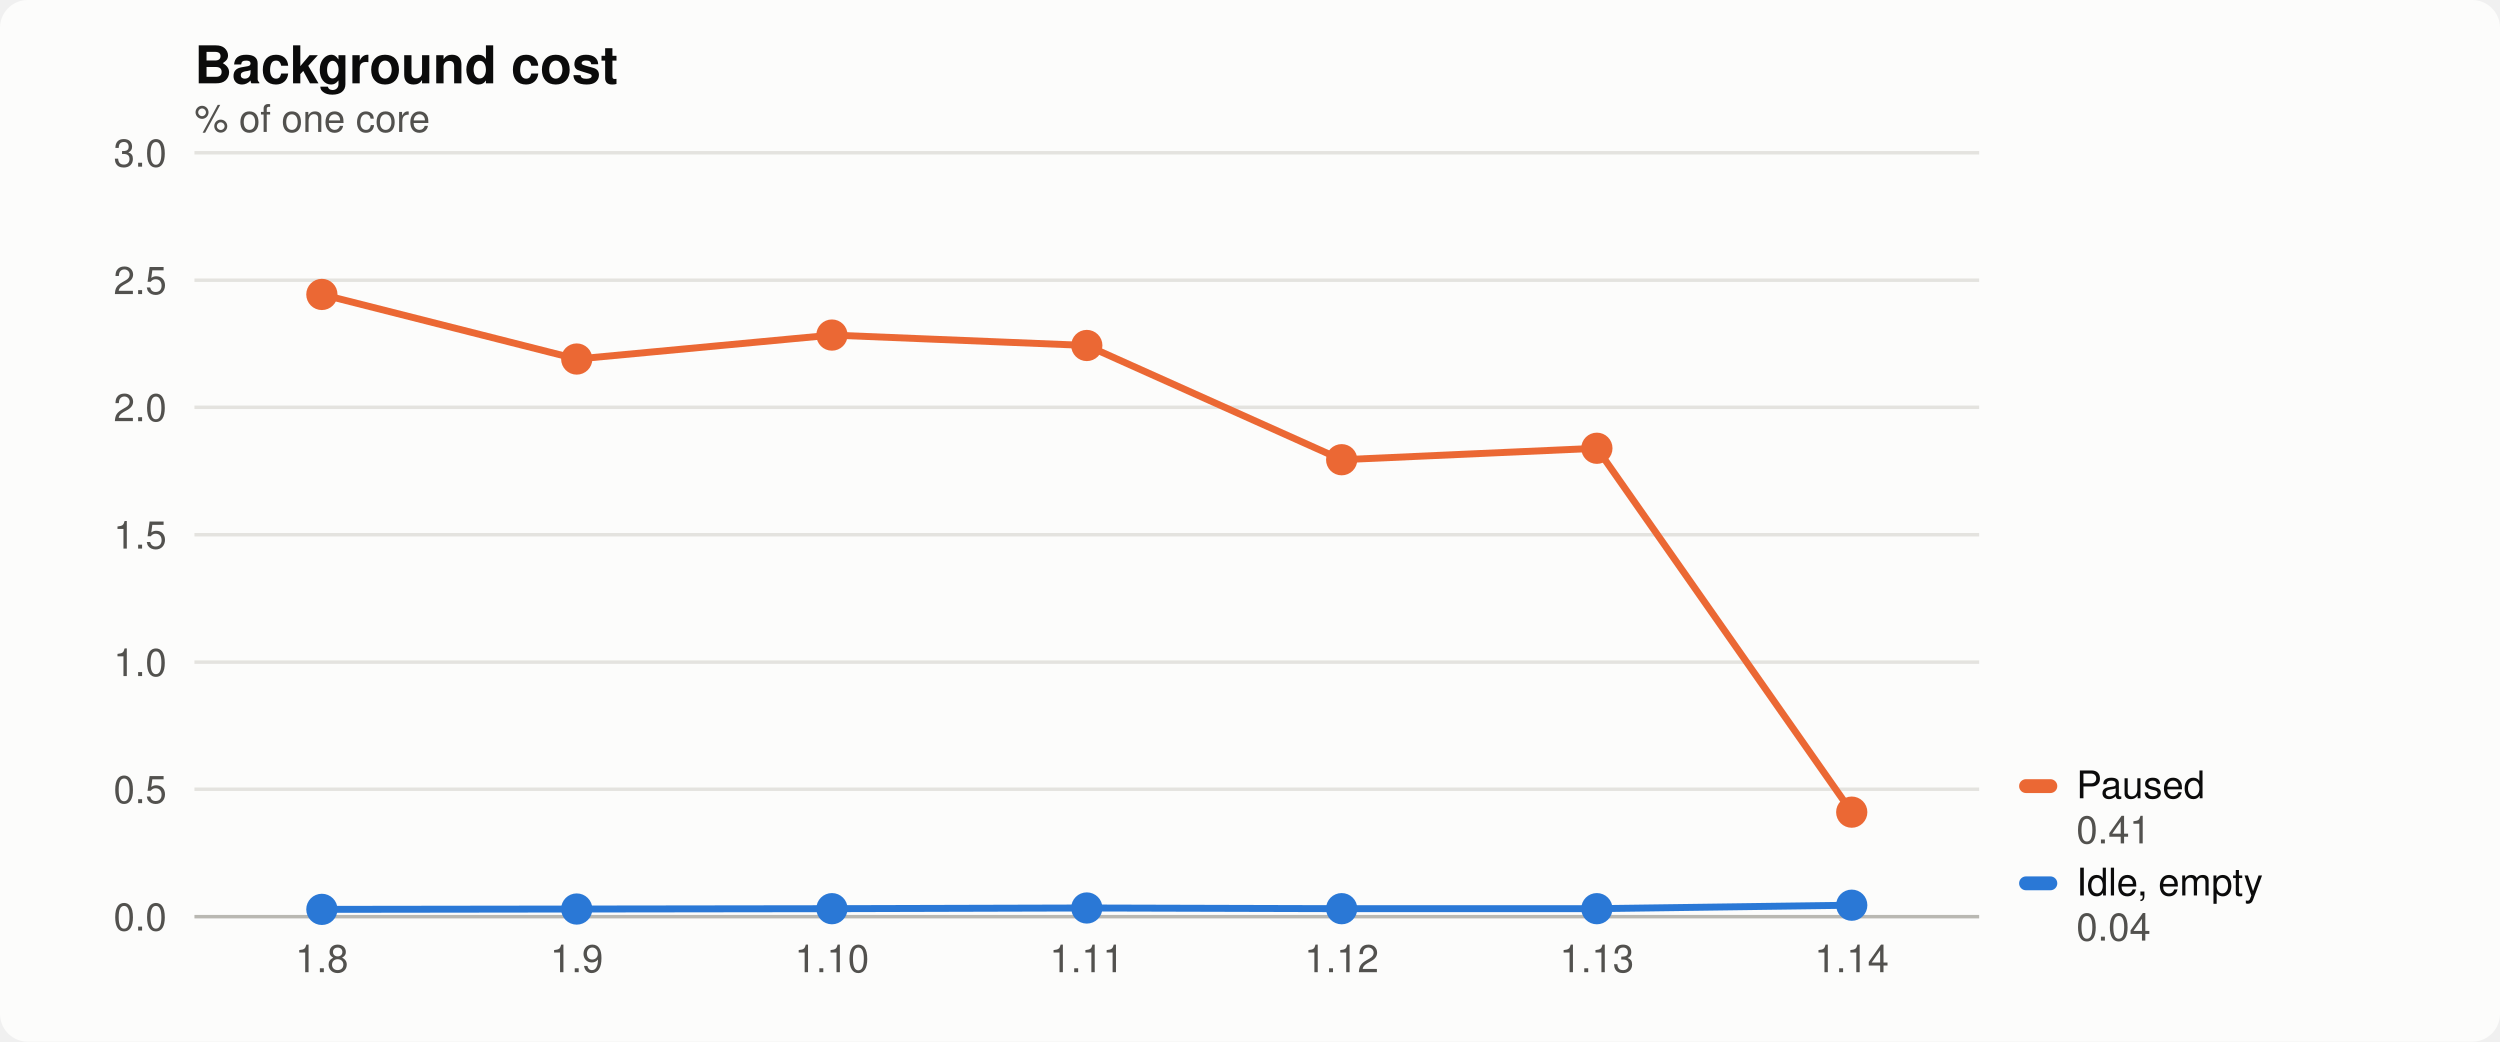
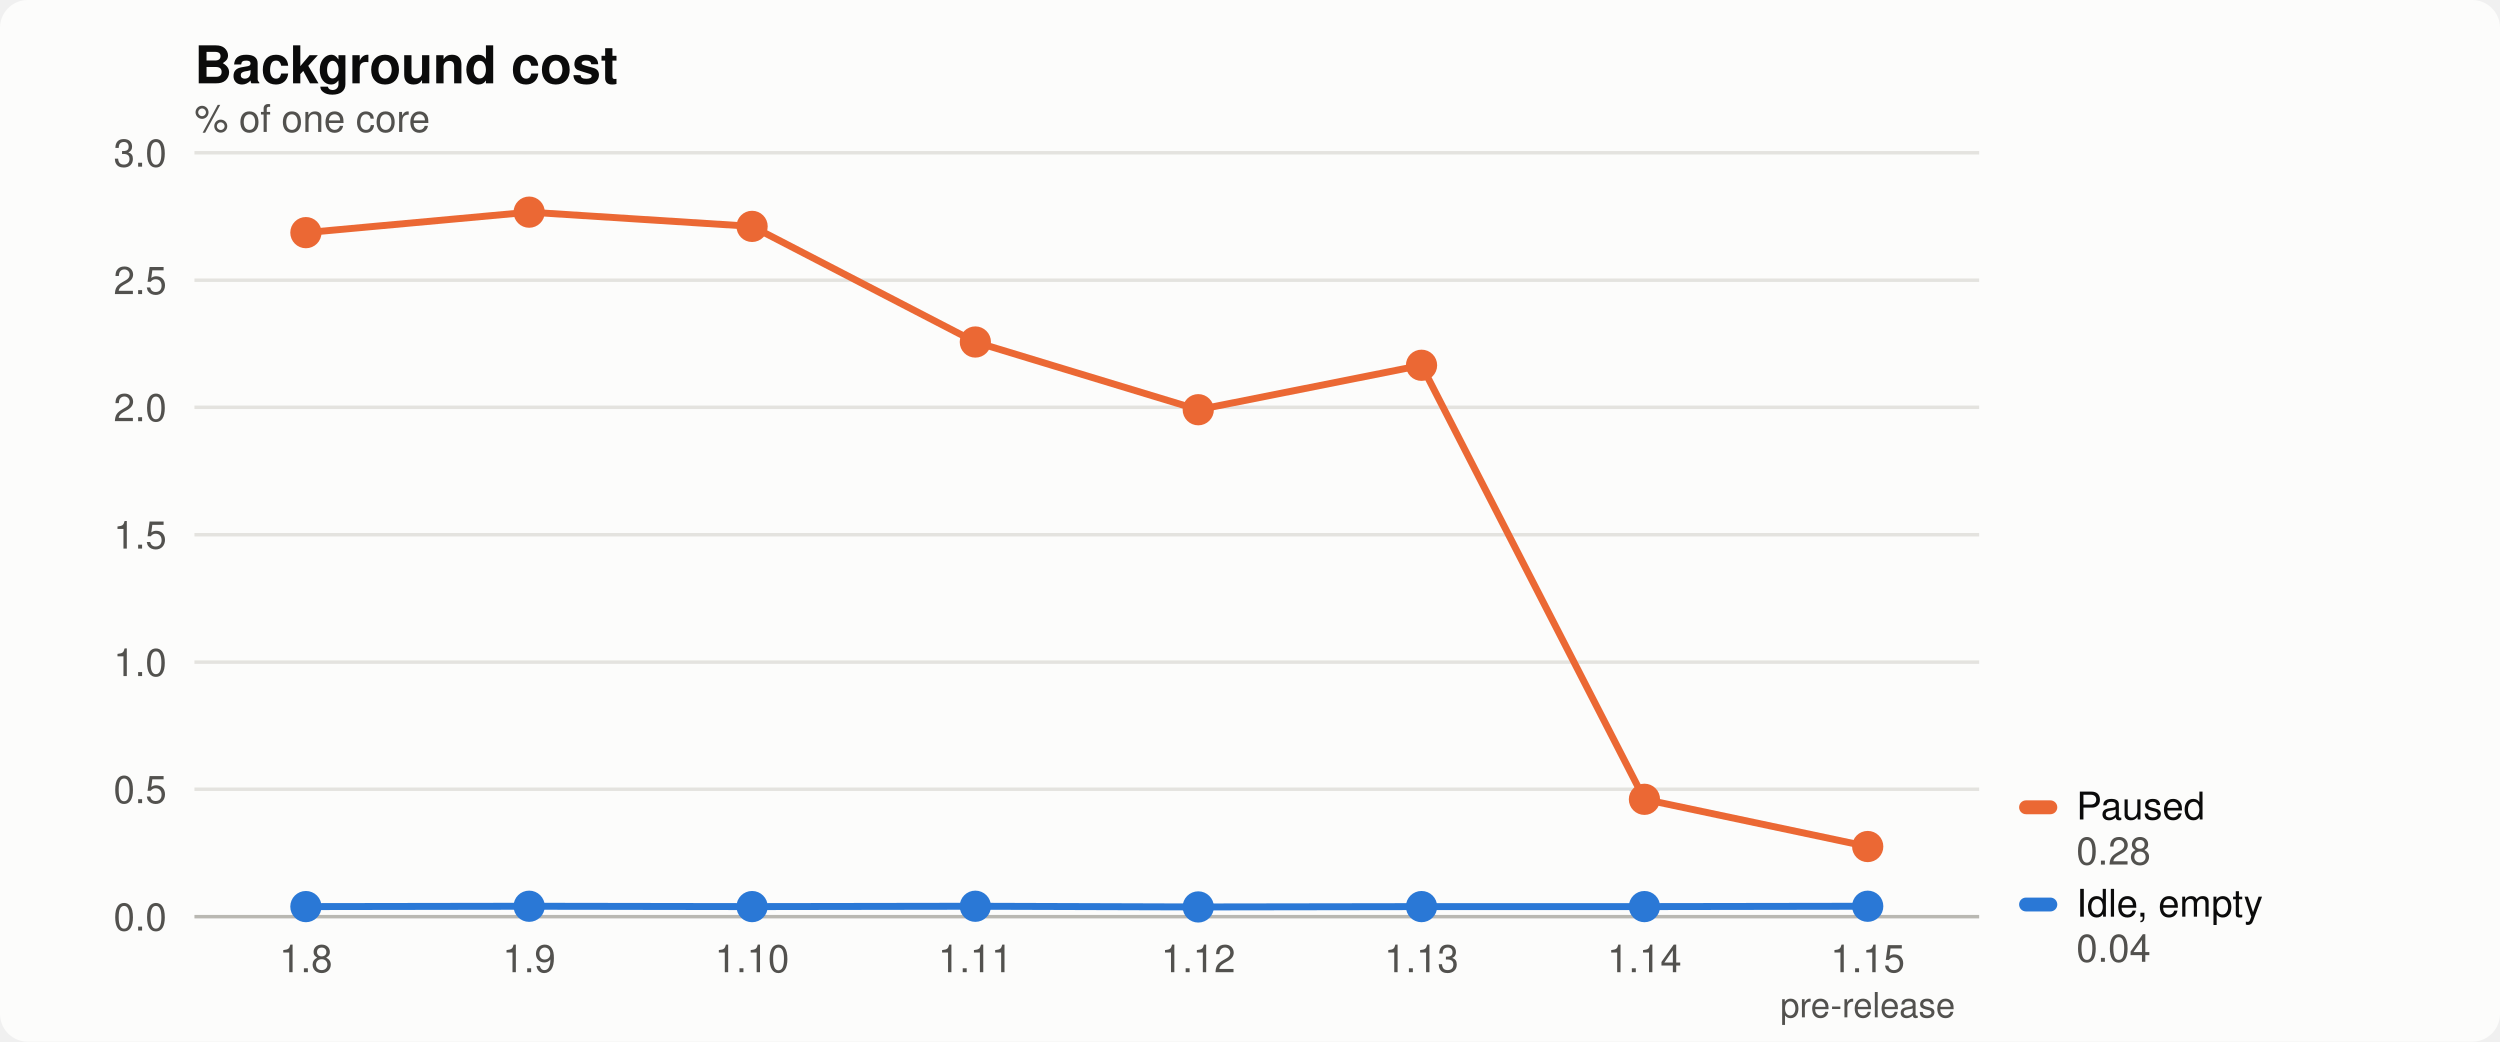
<svg xmlns="http://www.w3.org/2000/svg" viewBox="0 0 720 300" width="720" height="300" font-family="-apple-system,BlinkMacSystemFont,Segoe UI,Helvetica,Arial,sans-serif" role="img" aria-label="Background cost">
  <style>.bg{fill:#fcfcfb}.t{fill:#0b0b0b}.m{fill:#52514e}.g{stroke:#e4e3df}.a{stroke:#b9b8b2}.s0{stroke:#2a78d6;fill:#2a78d6}.s1{stroke:#eb6834;fill:#eb6834}.s2{stroke:#1baf7a;fill:#1baf7a}.s3{stroke:#eda100;fill:#eda100}@media (prefers-color-scheme:dark){.bg{fill:#1a1a19}.t{fill:#ffffff}.m{fill:#c3c2b7}.g{stroke:#2f2f2d}.a{stroke:#555550}.s0{stroke:#3987e5;fill:#3987e5}.s1{stroke:#d95926;fill:#d95926}.s2{stroke:#199e70;fill:#199e70}.s3{stroke:#c98500;fill:#c98500}}.l{fill:none;stroke-width:2;stroke-linejoin:round;stroke-linecap:round}</style>
  <rect class="bg" width="720" height="300" rx="8" />
  <text class="t" x="56" y="24" font-size="15" font-weight="600">Background cost</text>
  <text class="m" x="56" y="38" font-size="11">% of one core</text>
  <line class="a" x1="56" x2="570" y1="264.0" y2="264.0" />
  <text class="m" x="48" y="268.0" font-size="11" text-anchor="end">0.0</text>
  <line class="g" x1="56" x2="570" y1="227.3" y2="227.3" />
  <text class="m" x="48" y="231.3" font-size="11" text-anchor="end">0.5</text>
  <line class="g" x1="56" x2="570" y1="190.7" y2="190.7" />
  <text class="m" x="48" y="194.7" font-size="11" text-anchor="end">1.0</text>
  <line class="g" x1="56" x2="570" y1="154.0" y2="154.0" />
  <text class="m" x="48" y="158.0" font-size="11" text-anchor="end">1.5</text>
  <line class="g" x1="56" x2="570" y1="117.3" y2="117.3" />
  <text class="m" x="48" y="121.3" font-size="11" text-anchor="end">2.0</text>
  <line class="g" x1="56" x2="570" y1="80.7" y2="80.7" />
  <text class="m" x="48" y="84.7" font-size="11" text-anchor="end">2.5</text>
  <line class="g" x1="56" x2="570" y1="44.0" y2="44.0" />
  <text class="m" x="48" y="48.0" font-size="11" text-anchor="end">3.0</text>
-   <text class="m" x="92.7" y="280" font-size="11" text-anchor="middle">1.8</text>
-   <text class="m" x="166.1" y="280" font-size="11" text-anchor="middle">1.9</text>
-   <text class="m" x="239.6" y="280" font-size="11" text-anchor="middle">1.10</text>
-   <text class="m" x="313.0" y="280" font-size="11" text-anchor="middle">1.11</text>
-   <text class="m" x="386.4" y="280" font-size="11" text-anchor="middle">1.12</text>
-   <text class="m" x="459.9" y="280" font-size="11" text-anchor="middle">1.13</text>
-   <text class="m" x="533.3" y="280" font-size="11" text-anchor="middle">1.14</text>
-   <path class="l s0" d="M92.7,261.9 L166.1,261.8 L239.6,261.7 L313.0,261.5 L386.4,261.7 L459.9,261.7 L533.3,260.7" />
-   <circle class="s0" cx="92.7" cy="261.9" r="4" stroke="none" />
-   <circle class="s0" cx="166.1" cy="261.8" r="4" stroke="none" />
-   <circle class="s0" cx="239.6" cy="261.7" r="4" stroke="none" />
-   <circle class="s0" cx="313.0" cy="261.5" r="4" stroke="none" />
-   <circle class="s0" cx="386.4" cy="261.7" r="4" stroke="none" />
-   <circle class="s0" cx="459.9" cy="261.7" r="4" stroke="none" />
-   <circle class="s0" cx="533.3" cy="260.7" r="4" stroke="none" />
-   <path class="l s1" d="M92.7,84.8 L166.1,103.4 L239.6,96.5 L313.0,99.5 L386.4,132.4 L459.9,129.1 L533.3,233.9" />
-   <circle class="s1" cx="92.7" cy="84.8" r="4" stroke="none" />
-   <circle class="s1" cx="166.1" cy="103.4" r="4" stroke="none" />
-   <circle class="s1" cx="239.6" cy="96.5" r="4" stroke="none" />
-   <circle class="s1" cx="313.0" cy="99.5" r="4" stroke="none" />
-   <circle class="s1" cx="386.4" cy="132.4" r="4" stroke="none" />
-   <circle class="s1" cx="459.9" cy="129.1" r="4" stroke="none" />
-   <circle class="s1" cx="533.3" cy="233.9" r="4" stroke="none" />
-   <rect class="s1" x="582" y="224.9" width="10" height="3" rx="1.5" stroke="none" />
-   <text class="t" x="598" y="229.9" font-size="11">Paused</text>
-   <text class="m" x="598" y="242.9" font-size="11">0.41</text>
-   <rect class="s0" x="582" y="252.9" width="10" height="3" rx="1.5" stroke="none" />
-   <text class="t" x="598" y="257.9" font-size="11">Idle, empty</text>
-   <text class="m" x="598" y="270.9" font-size="11">0.04</text>
+   <text class="m" x="88.1" y="280" font-size="11" text-anchor="middle">1.8</text>
+   <text class="m" x="152.4" y="280" font-size="11" text-anchor="middle">1.9</text>
+   <text class="m" x="216.6" y="280" font-size="11" text-anchor="middle">1.10</text>
+   <text class="m" x="280.9" y="280" font-size="11" text-anchor="middle">1.11</text>
+   <text class="m" x="345.1" y="280" font-size="11" text-anchor="middle">1.12</text>
+   <text class="m" x="409.4" y="280" font-size="11" text-anchor="middle">1.13</text>
+   <text class="m" x="473.6" y="280" font-size="11" text-anchor="middle">1.14</text>
+   <text class="m" x="537.9" y="280" font-size="11" text-anchor="middle">1.15</text>
+   <text class="m" x="537.9" y="293" font-size="10" text-anchor="middle">pre-release</text>
+   <path class="l s0" d="M88.1,261.1 L152.4,261.0 L216.6,261.1 L280.9,261.0 L345.1,261.2 L409.4,261.1 L473.6,261.1 L537.9,261.0" />
+   <circle class="s0" cx="88.1" cy="261.1" r="4" stroke="none" />
+   <circle class="s0" cx="152.4" cy="261.0" r="4" stroke="none" />
+   <circle class="s0" cx="216.6" cy="261.1" r="4" stroke="none" />
+   <circle class="s0" cx="280.9" cy="261.0" r="4" stroke="none" />
+   <circle class="s0" cx="345.1" cy="261.2" r="4" stroke="none" />
+   <circle class="s0" cx="409.4" cy="261.1" r="4" stroke="none" />
+   <circle class="s0" cx="473.6" cy="261.1" r="4" stroke="none" />
+   <circle class="s0" cx="537.9" cy="261.0" r="4" stroke="none" />
+   <path class="l s1" d="M88.1,67.0 L152.4,61.1 L216.6,65.2 L280.9,98.5 L345.1,118.0 L409.4,105.2 L473.6,230.2 L537.9,243.8" />
+   <circle class="s1" cx="88.1" cy="67.0" r="4" stroke="none" />
+   <circle class="s1" cx="152.4" cy="61.1" r="4" stroke="none" />
+   <circle class="s1" cx="216.6" cy="65.2" r="4" stroke="none" />
+   <circle class="s1" cx="280.9" cy="98.5" r="4" stroke="none" />
+   <circle class="s1" cx="345.1" cy="118.0" r="4" stroke="none" />
+   <circle class="s1" cx="409.4" cy="105.2" r="4" stroke="none" />
+   <circle class="s1" cx="473.6" cy="230.2" r="4" stroke="none" />
+   <circle class="s1" cx="537.9" cy="243.8" r="4" stroke="none" />
+   <rect class="s1" x="582" y="231.0" width="10" height="3" rx="1.5" stroke="none" />
+   <text class="t" x="598" y="236.0" font-size="11">Paused</text>
+   <text class="m" x="598" y="249.0" font-size="11">0.28</text>
+   <rect class="s0" x="582" y="259.0" width="10" height="3" rx="1.5" stroke="none" />
+   <text class="t" x="598" y="264.0" font-size="11">Idle, empty</text>
+   <text class="m" x="598" y="277.0" font-size="11">0.04</text>
</svg>
